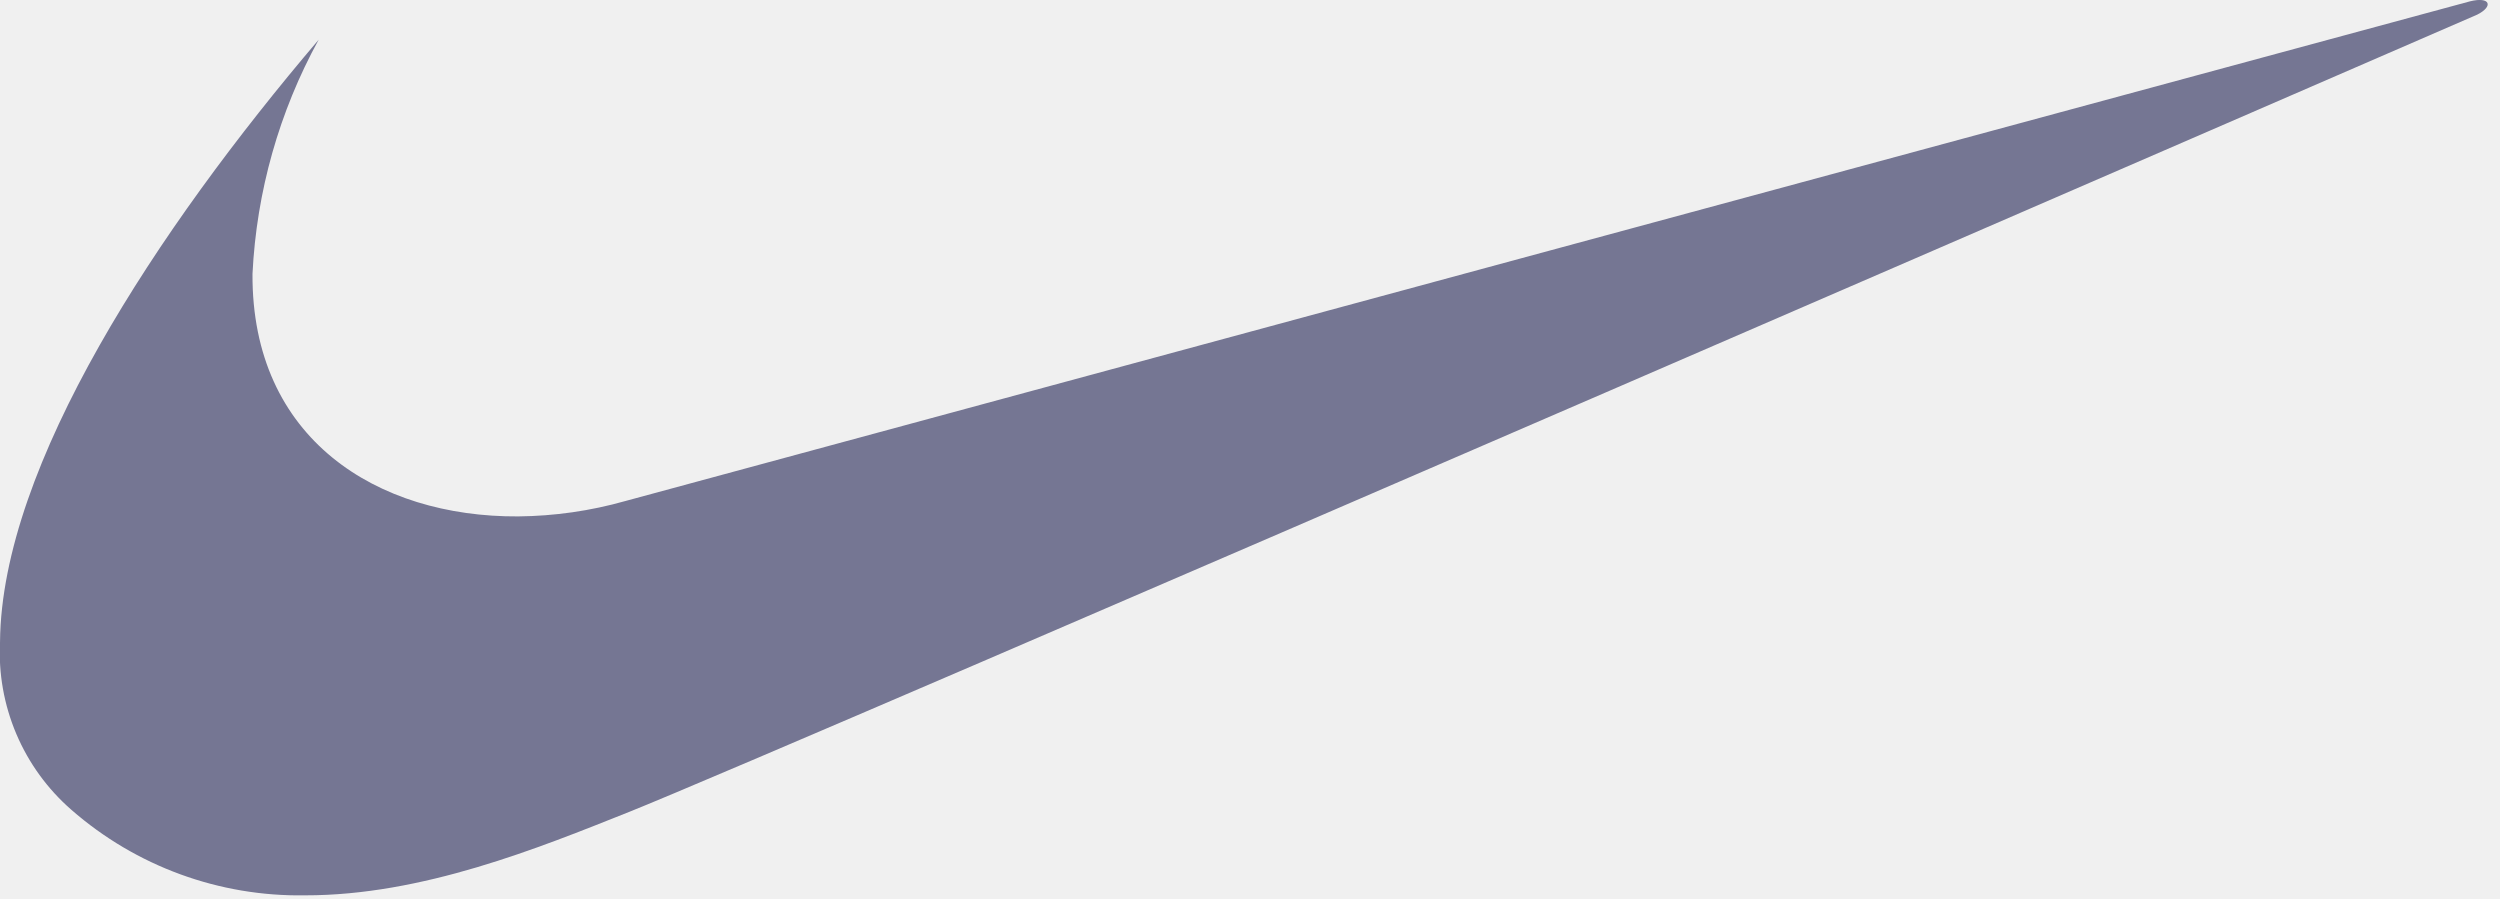
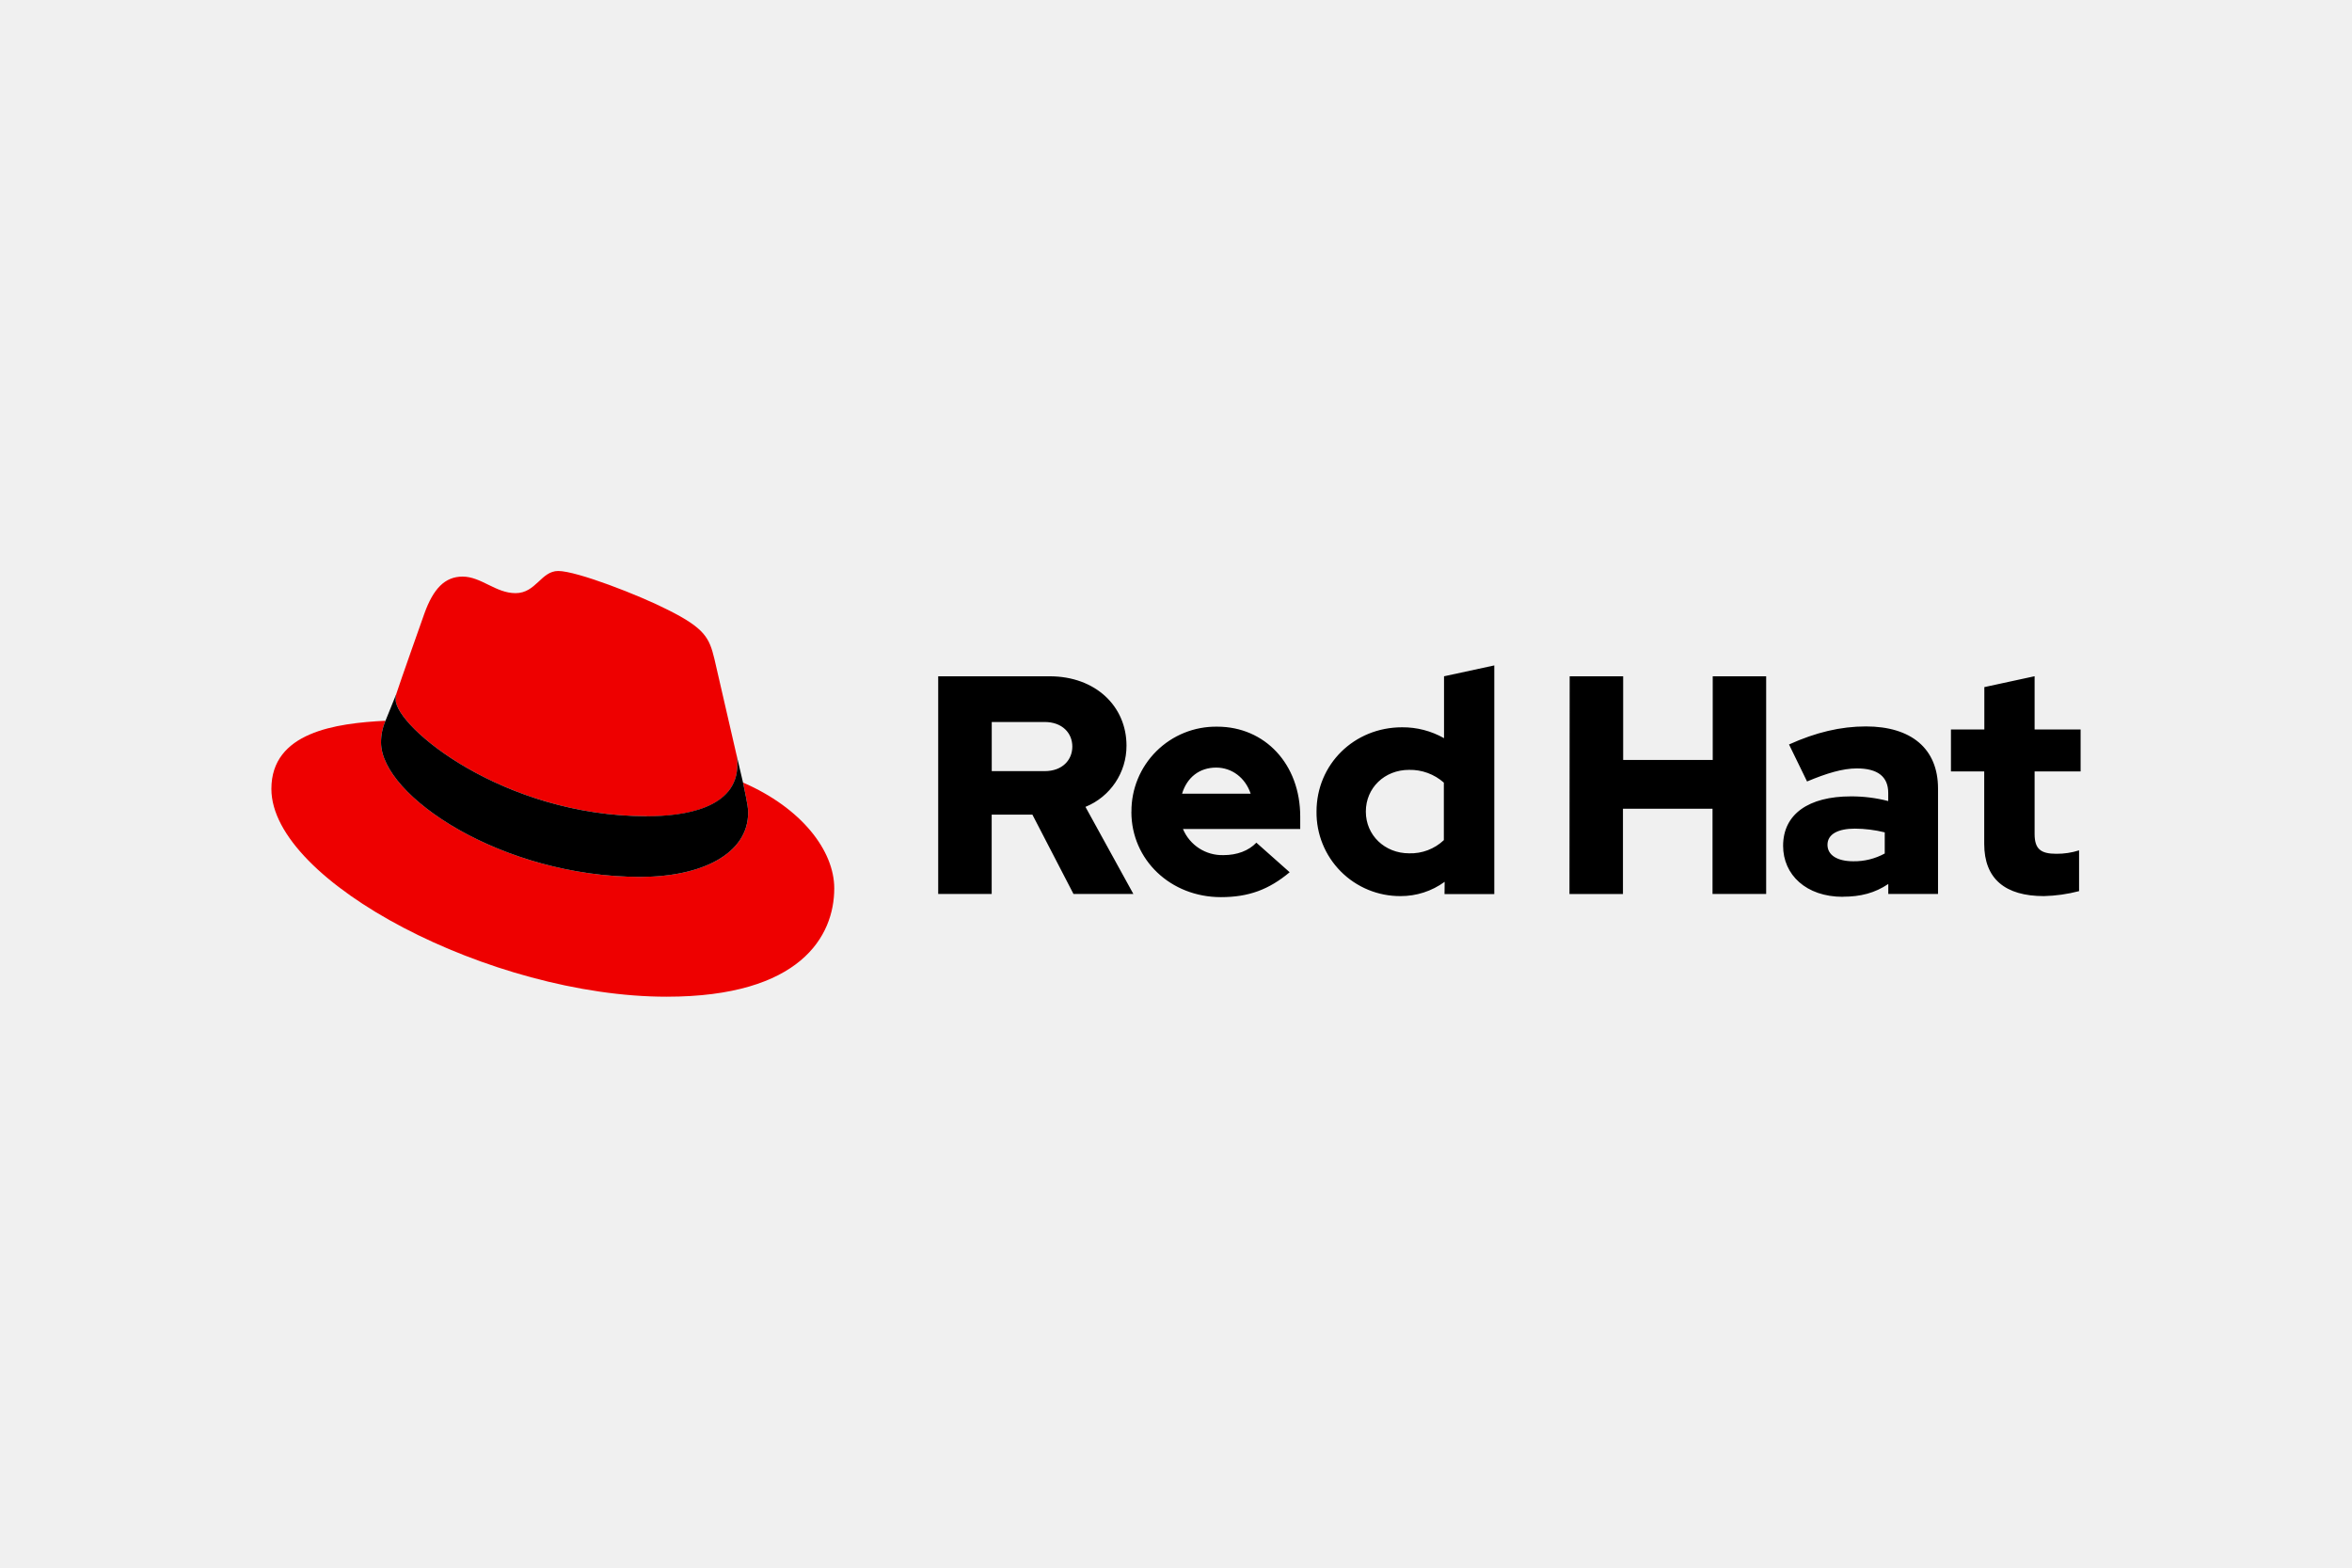
- <svg xmlns="http://www.w3.org/2000/svg" width="89" height="32" viewBox="0 0 89 32" fill="none">
-   <g clip-path="url(#clip0_14_27)">
-     <path fill-rule="evenodd" clip-rule="evenodd" d="M11.345 1.413C5.582 8.181 0.056 16.573 0.001 22.847C-0.057 23.971 0.142 25.094 0.582 26.13C1.022 27.166 1.692 28.089 2.541 28.829C4.841 30.84 7.806 31.925 10.861 31.874C15.029 31.879 19.167 30.193 22.405 28.901C27.863 26.719 88.189 0.521 88.189 0.521C88.771 0.23 88.662 -0.133 87.934 0.047C87.64 0.121 22.254 17.839 22.254 17.839C21.015 18.189 19.736 18.372 18.449 18.384C13.424 18.414 8.953 15.624 8.989 9.747C9.132 6.826 9.938 3.976 11.345 1.413Z" fill="#757693" />
+ <svg xmlns="http://www.w3.org/2000/svg" height="800" width="1200" viewBox="-91.776 -36 795.392 216">
+   <g fill="none">
+     <path fill="#E00" d="M126.97 82.99c12.51 0 30.61-2.58 30.61-17.46a14 14 0 00-.31-3.42l-7.45-32.36c-1.72-7.12-3.23-10.35-15.73-16.6C124.39 8.19 103.26 0 97.01 0c-5.82 0-7.51 7.5-14.45 7.5-6.68 0-11.64-5.6-17.89-5.6-6 0-9.91 4.09-12.93 12.5 0 0-8.41 23.72-9.49 27.16a6.43 6.43 0 00-.22 1.94c0 9.22 36.3 39.45 84.94 39.45m32.53-11.38c1.73 8.19 1.73 9.05 1.73 10.13 0 14-15.74 21.77-36.43 21.77-46.76.03-87.72-27.37-87.72-45.48a18.45 18.45 0 011.51-7.33C21.77 51.5 0 54.5 0 73.72 0 105.2 74.59 144 133.65 144c45.28 0 56.7-20.48 56.7-36.65 0-12.72-11-27.16-30.83-35.78" />
+     <path fill="#000" d="M159.5 71.57c1.73 8.19 1.73 9.05 1.73 10.13 0 14-15.74 21.77-36.43 21.77-46.76.03-87.72-27.37-87.72-45.48a18.45 18.45 0 011.51-7.33l3.66-9.06a6.43 6.43 0 00-.22 1.9c0 9.22 36.3 39.45 84.94 39.45 12.51 0 30.61-2.58 30.61-17.46a14 14 0 00-.31-3.42zM579.24 92.3c0 11.89 7.15 17.67 20.19 17.67a52.11 52.11 0 0011.89-1.68V94.5a24.84 24.84 0 01-7.68 1.16c-5.37 0-7.36-1.68-7.36-6.73V67.8h15.56V53.6h-15.56v-18l-17 3.68V53.6h-11.29v14.2h11.25zm-53 .32c0-3.68 3.69-5.47 9.26-5.47a43.12 43.12 0 0110.1 1.26v7.15a21.51 21.51 0 01-10.63 2.63c-5.46 0-8.73-2.1-8.73-5.57zm5.2 17.56c6 0 10.84-1.26 15.36-4.31v3.37h16.82V73.58c0-13.56-9.14-21-24.39-21-8.52 0-16.94 2-26 6.1l6.1 12.52c6.52-2.74 12-4.42 16.83-4.42 7 0 10.62 2.73 10.62 8.31v2.73a49.53 49.53 0 00-12.62-1.58c-14.31 0-22.93 6-22.93 16.73 0 9.78 7.78 17.24 20.19 17.24zm-92.46-.91h18.09V80.42h30.29v28.82h18.14V35.62h-18.07v28.29h-30.29V35.62h-18.09zm-68.86-27.9c0-8 6.31-14.1 14.62-14.1a17.22 17.22 0 0111.76 4.32v19.45a16.36 16.36 0 01-11.76 4.46c-8.2 0-14.62-6.1-14.62-14.09zm26.61 27.91h16.83V31.94l-17 3.68v20.93a28.3 28.3 0 00-14.2-3.68c-16.19 0-28.92 12.51-28.92 28.5a28.25 28.25 0 0028.4 28.6 25.12 25.12 0 0014.93-4.83zM319.5 66.5c5.36 0 9.88 3.47 11.67 8.83h-23.2c1.68-5.53 5.89-8.83 11.53-8.83zm-28.67 15c0 16.2 13.25 28.82 30.28 28.82 9.36 0 16.2-2.53 23.25-8.42l-11.26-10c-2.63 2.74-6.52 4.21-11.14 4.21a14.39 14.39 0 01-13.68-8.83h39.65v-4.23c0-17.67-11.88-30.39-28.08-30.39a28.57 28.57 0 00-29 28.81zM261.5 51.08c6 0 9.36 3.78 9.36 8.31 0 4.53-3.36 8.31-9.36 8.31h-17.89V51.08zm-36 58.16h18.09V82.42h13.77l13.89 26.82h20.25l-16.2-29.45a22.27 22.27 0 0013.88-20.72c0-13.25-10.41-23.45-26-23.45H225.5z" />
  </g>
-   <defs>
-     <clipPath id="clip0_14_27">
-       <rect width="88.564" height="31.875" fill="white" />
-     </clipPath>
-   </defs>
</svg>
